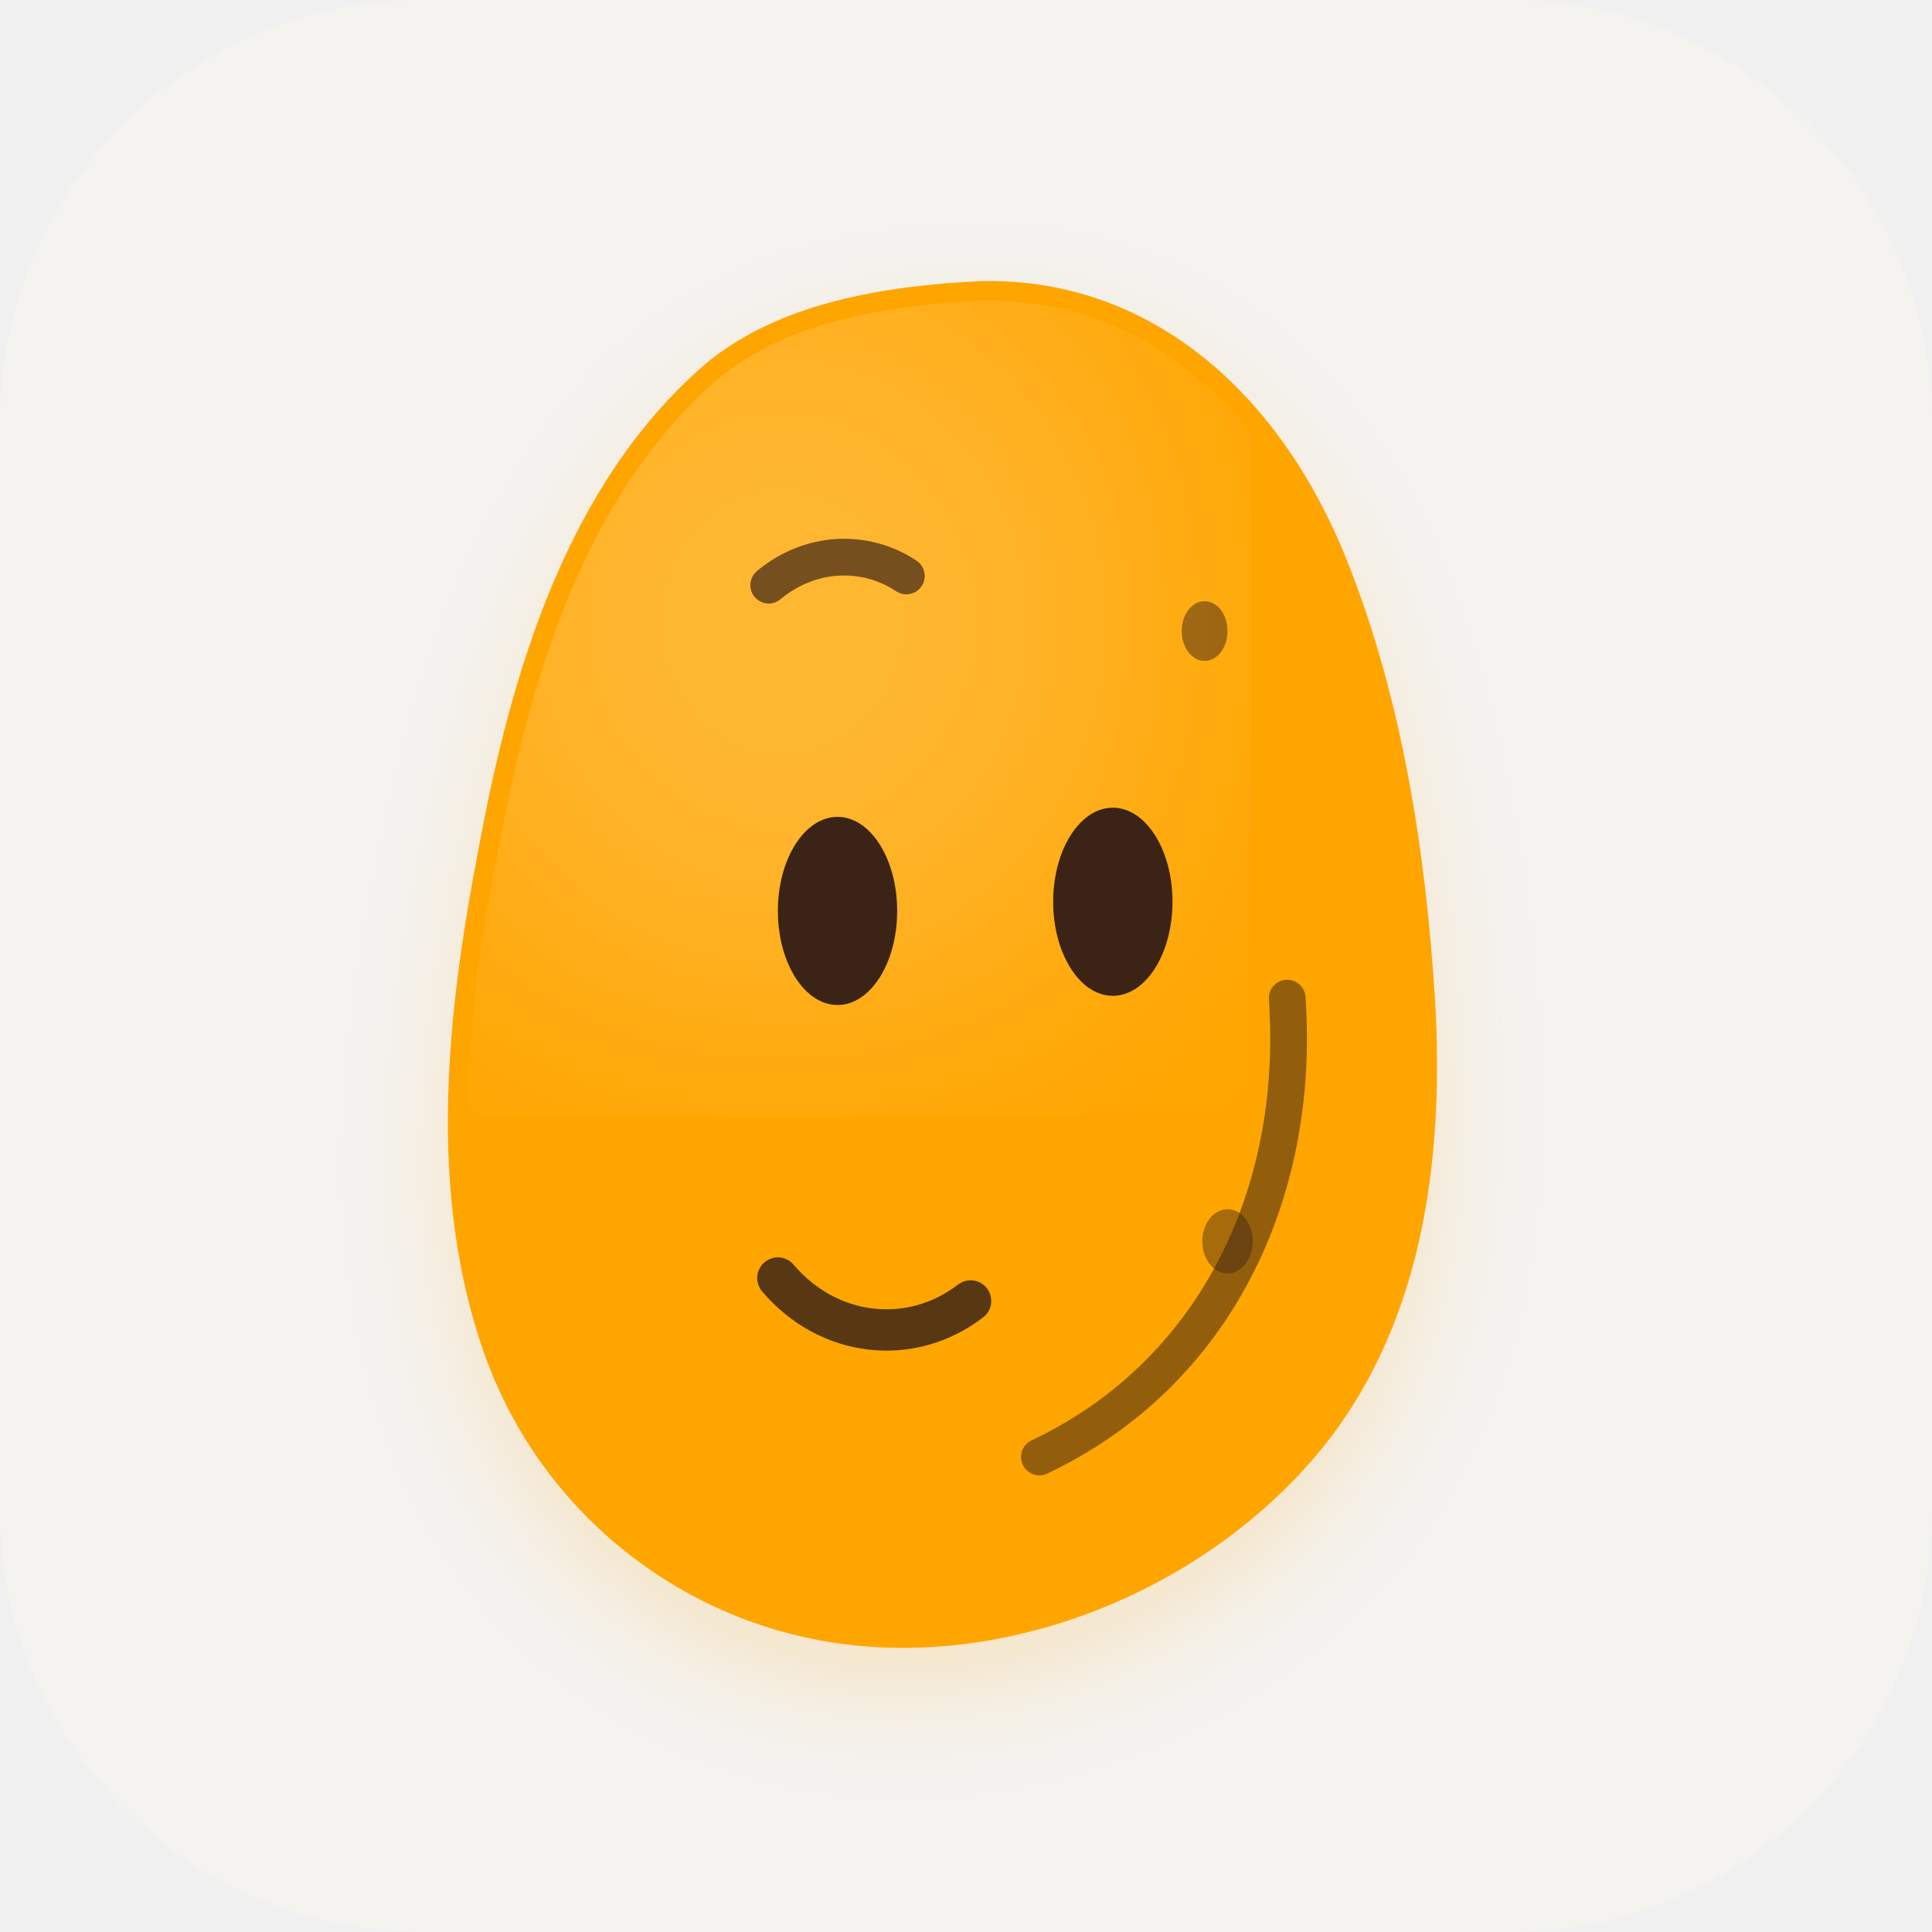
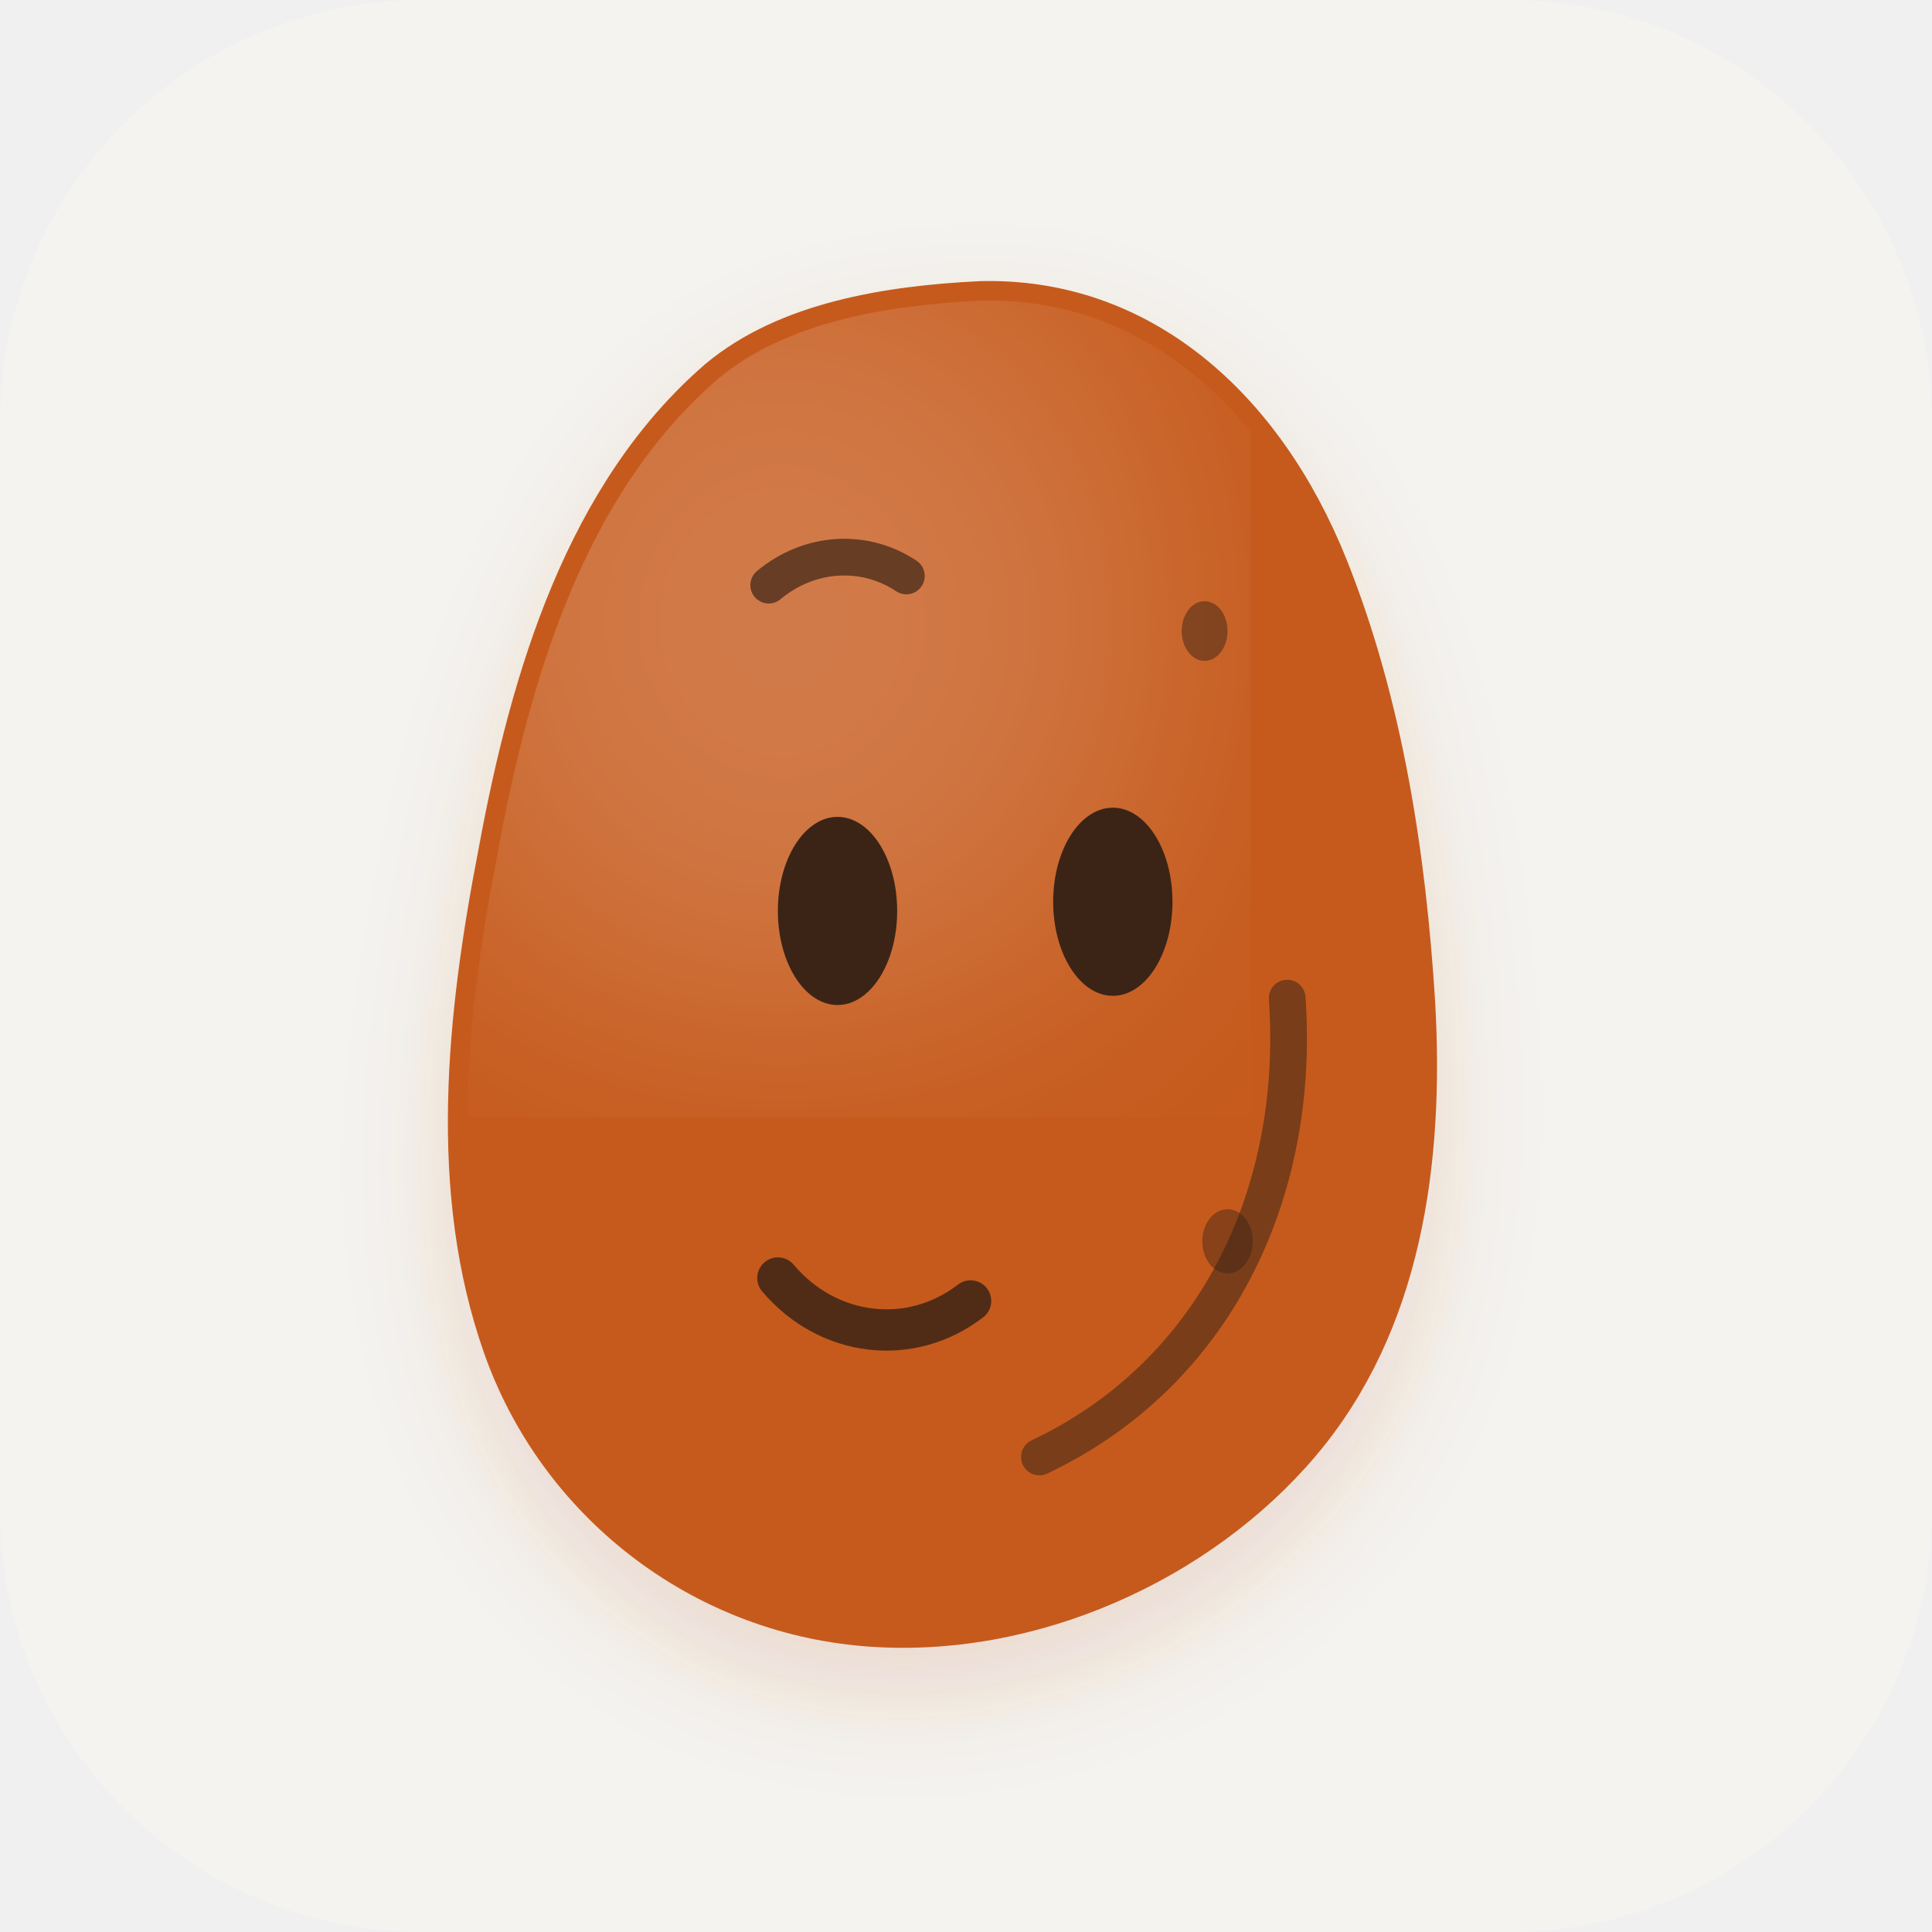
<svg xmlns="http://www.w3.org/2000/svg" viewBox="0 0 64 64">
  <rect width="64" height="64" rx="14" fill="#F4F3F0" />
  <g transform="translate(7.68,7.68) scale(0.76)">
    <defs>
      <linearGradient id="shi2" x1="22%" y1="10%" x2="74%" y2="90%">
-         <stop offset="0" stop-color="#FFA500" />
-         <stop offset="0.5" stop-color="#FFA500" />
-         <stop offset="1" stop-color="#FFA500" />
+         <stop offset="0" stop-color="#C65A1E" />
+         <stop offset="0.5" stop-color="#C65A1E" />
+         <stop offset="1" stop-color="#C65A1E" />
      </linearGradient>
      <filter id="bli2">
        <feGaussianBlur stdDeviation="7" />
      </filter>
      <filter id="dpi2" x="-35%" y="-35%" width="180%" height="180%">
-         <feDropShadow dx="0" dy="2" stdDeviation="2.2" flood-color="#FFA500" flood-opacity="0.18" />
+         <feDropShadow dx="0" dy="2" stdDeviation="2.2" flood-color="#C65A1E" flood-opacity="0.18" />
      </filter>
      <clipPath id="cpi2">
        <path d="M32.6,3.0 C39.6,2.8 45.0,7.6 47.8,14.6 C50.2,20.6 51.2,27.2 51.6,33.6 C52.0,40.6 51.0,47.6 46.6,52.8 C42.2,58.0 34.8,61.4 27.6,60.8 C20.4,60.2 14.2,55.4 11.8,48.6 C9.4,41.8 10.2,34.2 11.6,27.0 C13.0,19.4 15.4,11.4 21.2,6.4 C24.2,3.9 28.6,3.2 32.6,3.0 Z" />
      </clipPath>
    </defs>
-     <path d="M32.6,3.0 C39.6,2.8 45.0,7.6 47.8,14.6 C50.2,20.6 51.2,27.2 51.6,33.6 C52.0,40.6 51.0,47.6 46.6,52.8 C42.2,58.0 34.8,61.4 27.6,60.8 C20.4,60.2 14.2,55.4 11.8,48.6 C9.4,41.8 10.2,34.2 11.6,27.0 C13.0,19.4 15.4,11.4 21.2,6.4 C24.2,3.9 28.6,3.2 32.6,3.0 Z" fill="url(#shi2)" stroke="#FFA500" stroke-width="1.7" stroke-linejoin="round" filter="url(#dpi2)" />
+     <path d="M32.6,3.0 C39.6,2.8 45.0,7.6 47.8,14.6 C50.2,20.6 51.2,27.2 51.6,33.6 C52.0,40.6 51.0,47.6 46.6,52.8 C42.2,58.0 34.8,61.4 27.6,60.8 C20.4,60.2 14.2,55.4 11.8,48.6 C9.4,41.8 10.2,34.2 11.6,27.0 C13.0,19.4 15.4,11.4 21.2,6.4 C24.2,3.9 28.6,3.2 32.6,3.0 Z" fill="url(#shi2)" stroke="#C65A1E" stroke-width="1.7" stroke-linejoin="round" filter="url(#dpi2)" />
    <g clip-path="url(#cpi2)">
      <ellipse cx="24" cy="17" rx="17" ry="18" fill="#FFFFFF" opacity="0.20" filter="url(#bli2)" />
    </g>
    <ellipse cx="26.4" cy="29.6" rx="2.6" ry="4.1" fill="#3B2416" />
    <ellipse cx="38.4" cy="29.2" rx="2.6" ry="4.1" fill="#3B2416" />
    <path d="M46.0,33.4 C46.6,42.0 42.8,49.8 35.2,53.4" fill="none" stroke="#3B2416" stroke-width="1.6" stroke-linecap="round" opacity="0.55" />
    <path d="M23.8,45.6 C26.0,48.2 29.6,48.6 32.2,46.6" fill="none" stroke="#3B2416" stroke-width="1.8" stroke-linecap="round" opacity="0.85" />
    <path d="M23.4,15.4 C25.2,13.9 27.6,13.8 29.4,15.0" fill="none" stroke="#3B2416" stroke-width="1.6" stroke-linecap="round" opacity="0.7" />
    <ellipse cx="42.4" cy="17.4" rx="1.0" ry="1.3" fill="#3B2416" opacity="0.5" />
    <ellipse cx="43.4" cy="44.0" rx="1.1" ry="1.4" fill="#3B2416" opacity="0.45" />
  </g>
</svg>
